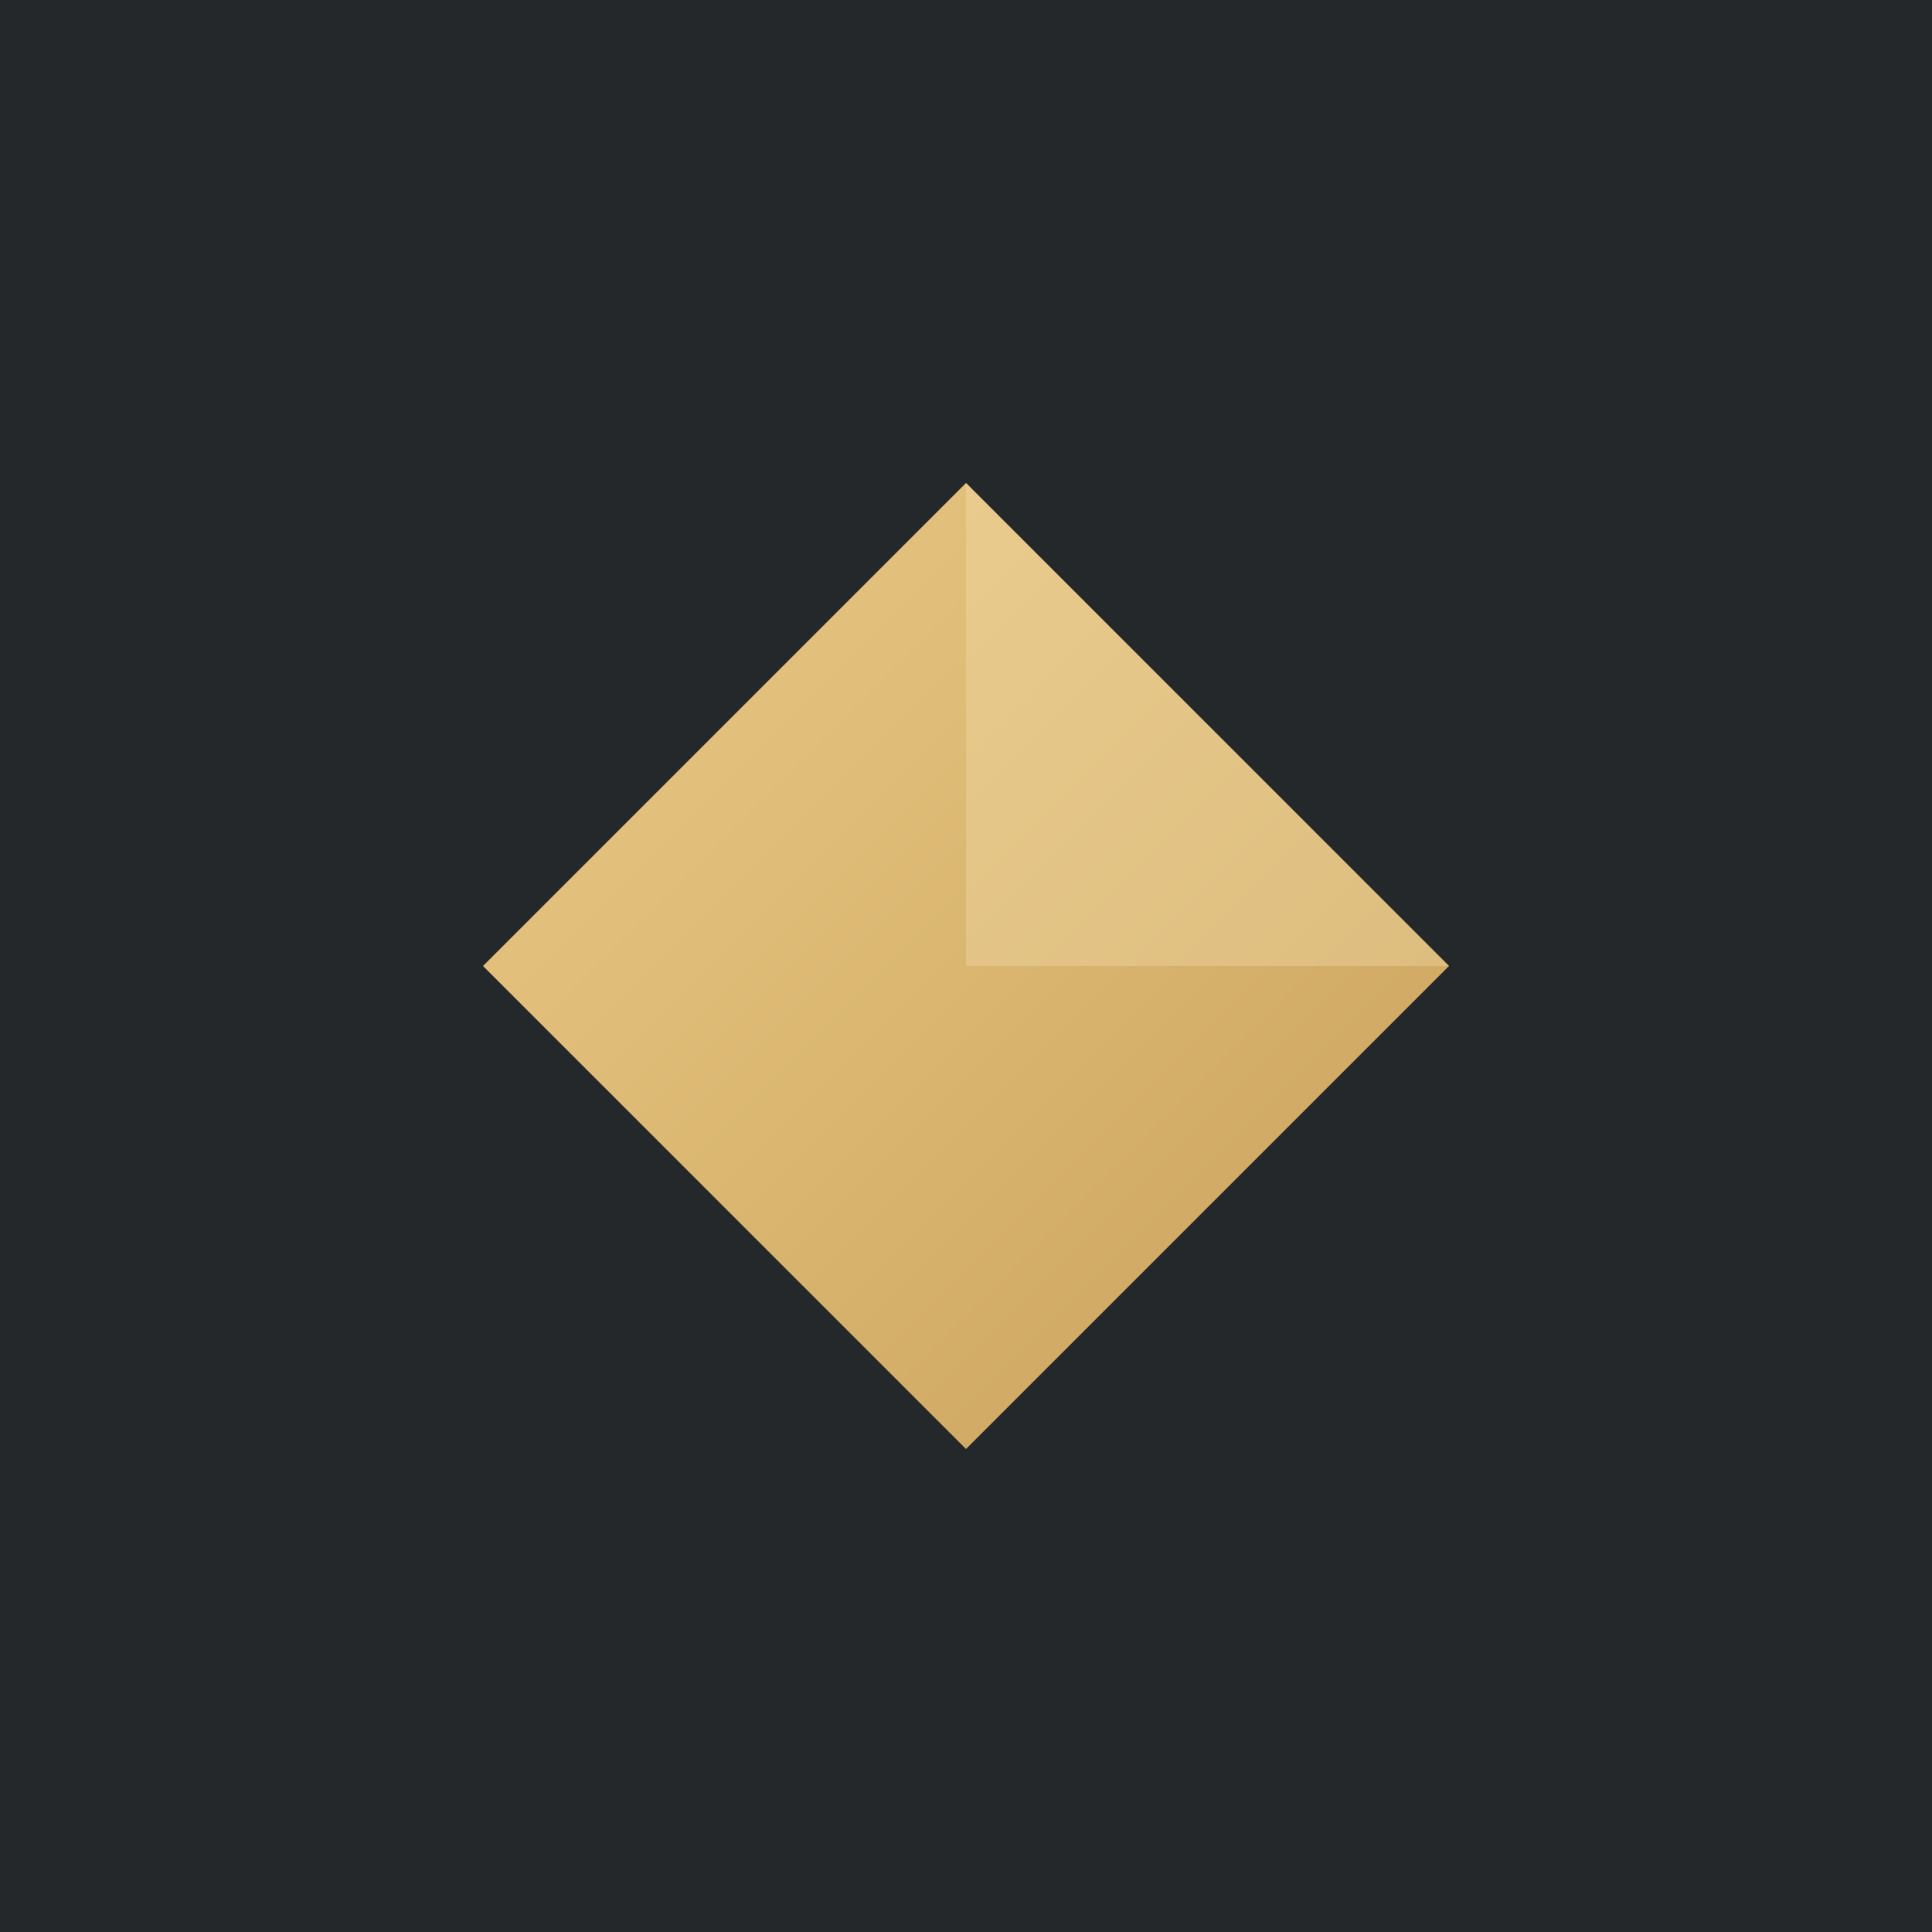
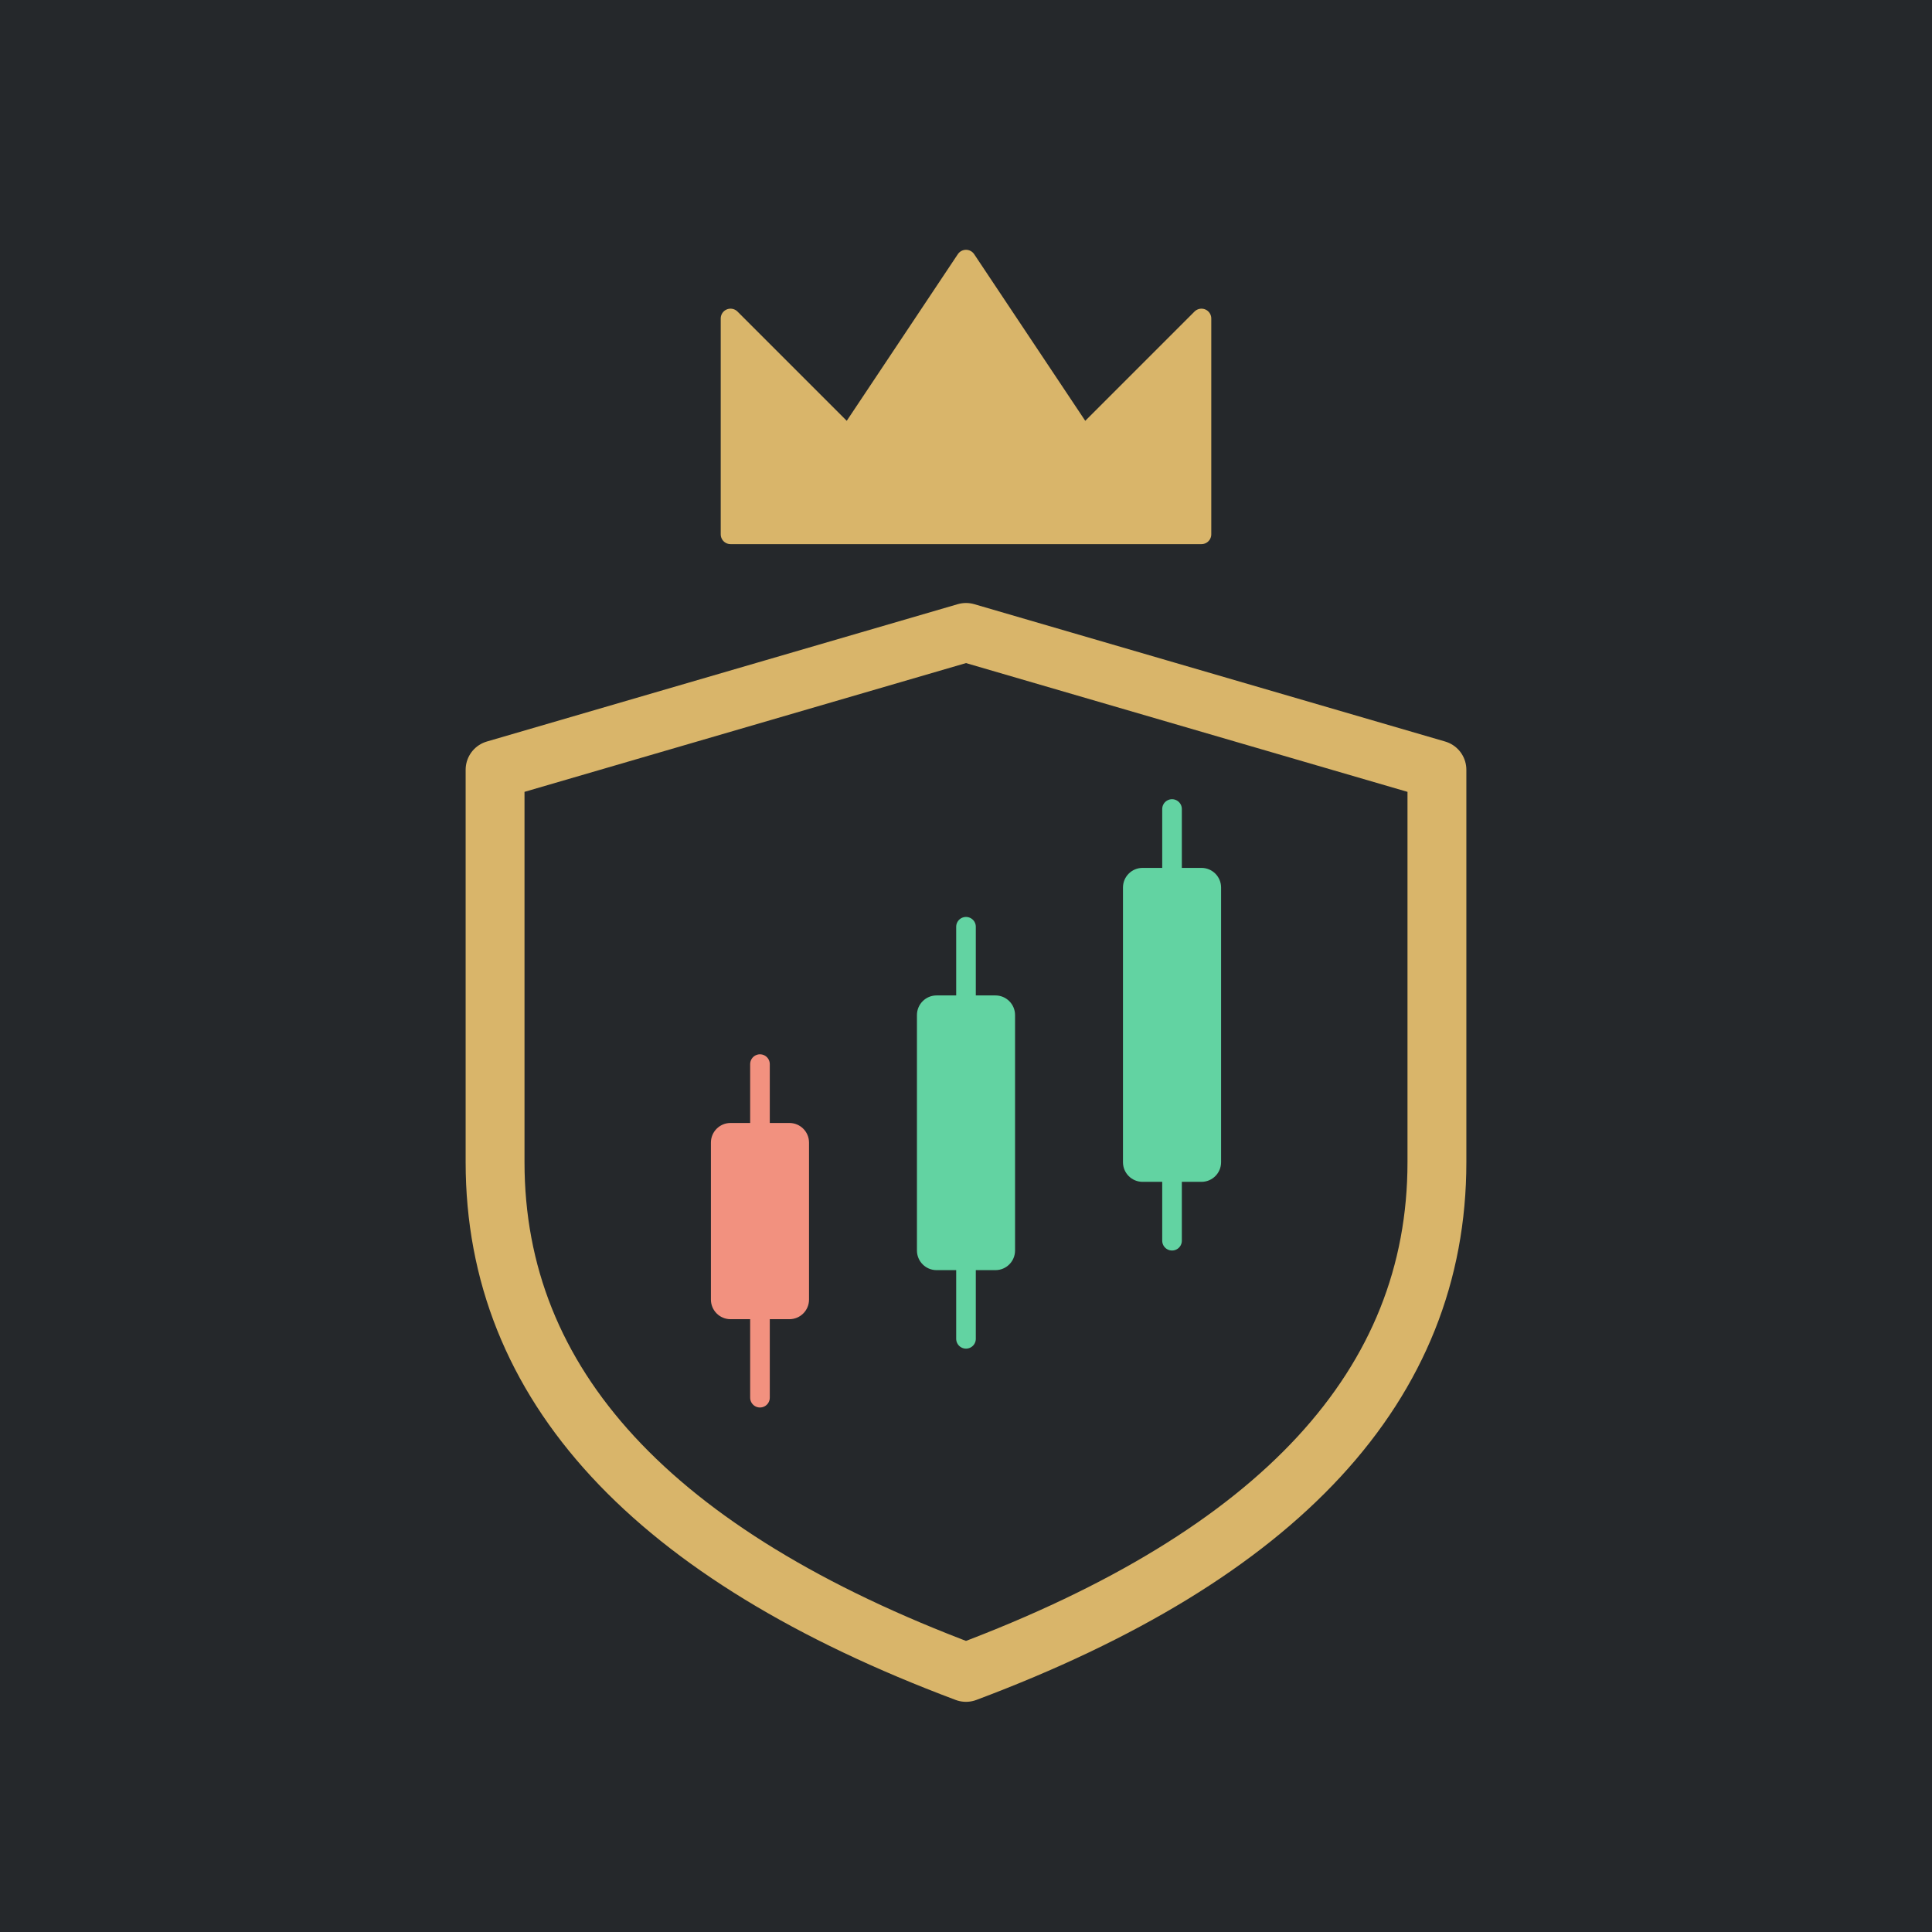
<svg xmlns="http://www.w3.org/2000/svg" width="512" height="512" viewBox="0 0 512 512">
-   <defs>
-     <linearGradient id="g" x1="0" y1="0" x2="1" y2="1">
-       <stop offset="0" stop-color="#EBCB87" />
-       <stop offset="1" stop-color="#C9A15A" />
-     </linearGradient>
-   </defs>
  <rect width="512" height="512" fill="#25282B" />
-   <path d="M256 128 L384 256 L256 384 L128 256 Z" fill="url(#g)" />
-   <path d="M256 128 L384 256 L256 256 Z" fill="#F4E0B0" opacity="0.35" />
+   <g transform="translate(256 256) scale(2.6) translate(-90 -90)">
+     <path d="M66 46 L66 24 L78 36 L90 18 L102 36 L114 24 L114 46 Z" fill="#D9B56A" stroke="#D9B56A" stroke-width="2" stroke-linejoin="round" />
+     <path d="M90 56 L138 70 L138 110 Q138 144 90 162 Q42 144 42 110 L42 70 Z" fill="none" stroke="#D9B56A" stroke-width="6" stroke-linejoin="round" />
+     <line x1="69" y1="100" x2="69" y2="134" stroke="#F2917F" stroke-width="2" stroke-linecap="round" />
+     <rect x="64" y="106" width="10" height="20" rx="2" fill="#F2917F" />
+     <line x1="90" y1="86" x2="90" y2="128" stroke="#62D3A2" stroke-width="2" stroke-linecap="round" />
+     <rect x="85" y="93" width="10" height="28" rx="2" fill="#62D3A2" />
+     <line x1="111" y1="74" x2="111" y2="118" stroke="#62D3A2" stroke-width="2" stroke-linecap="round" />
+     <rect x="106" y="80" width="10" height="32" rx="2" fill="#62D3A2" />
+   </g>
</svg>
